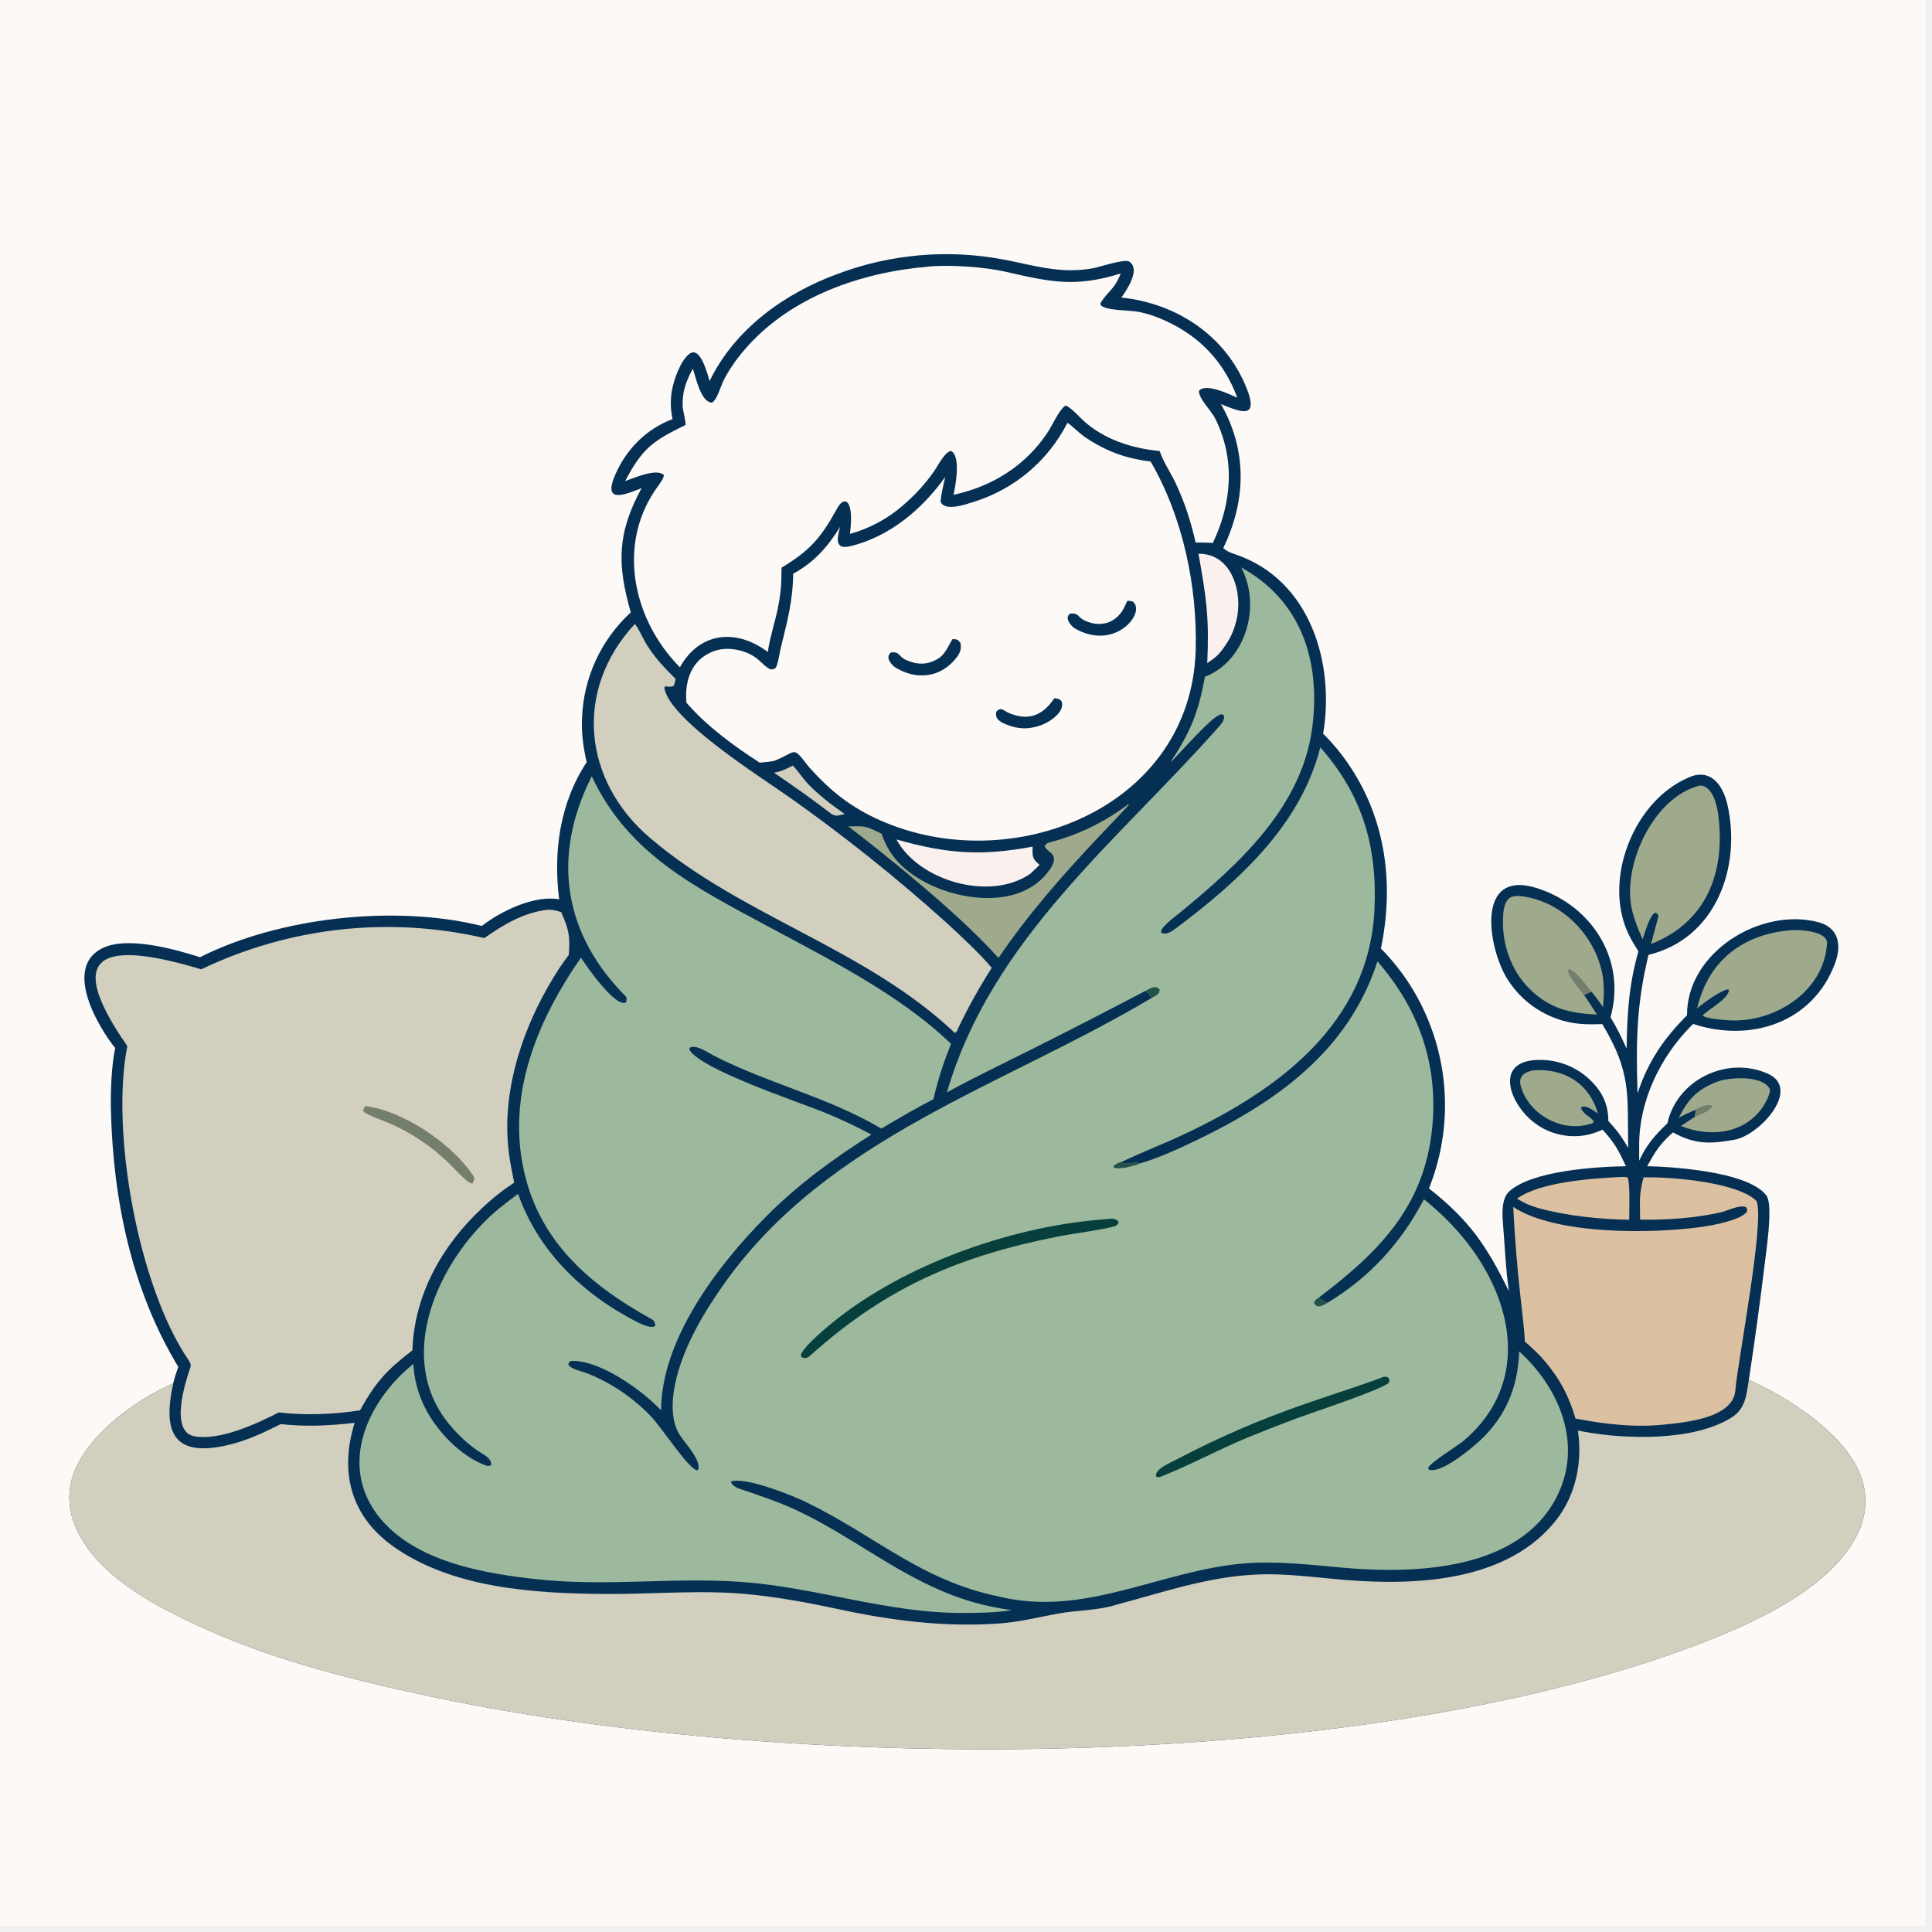
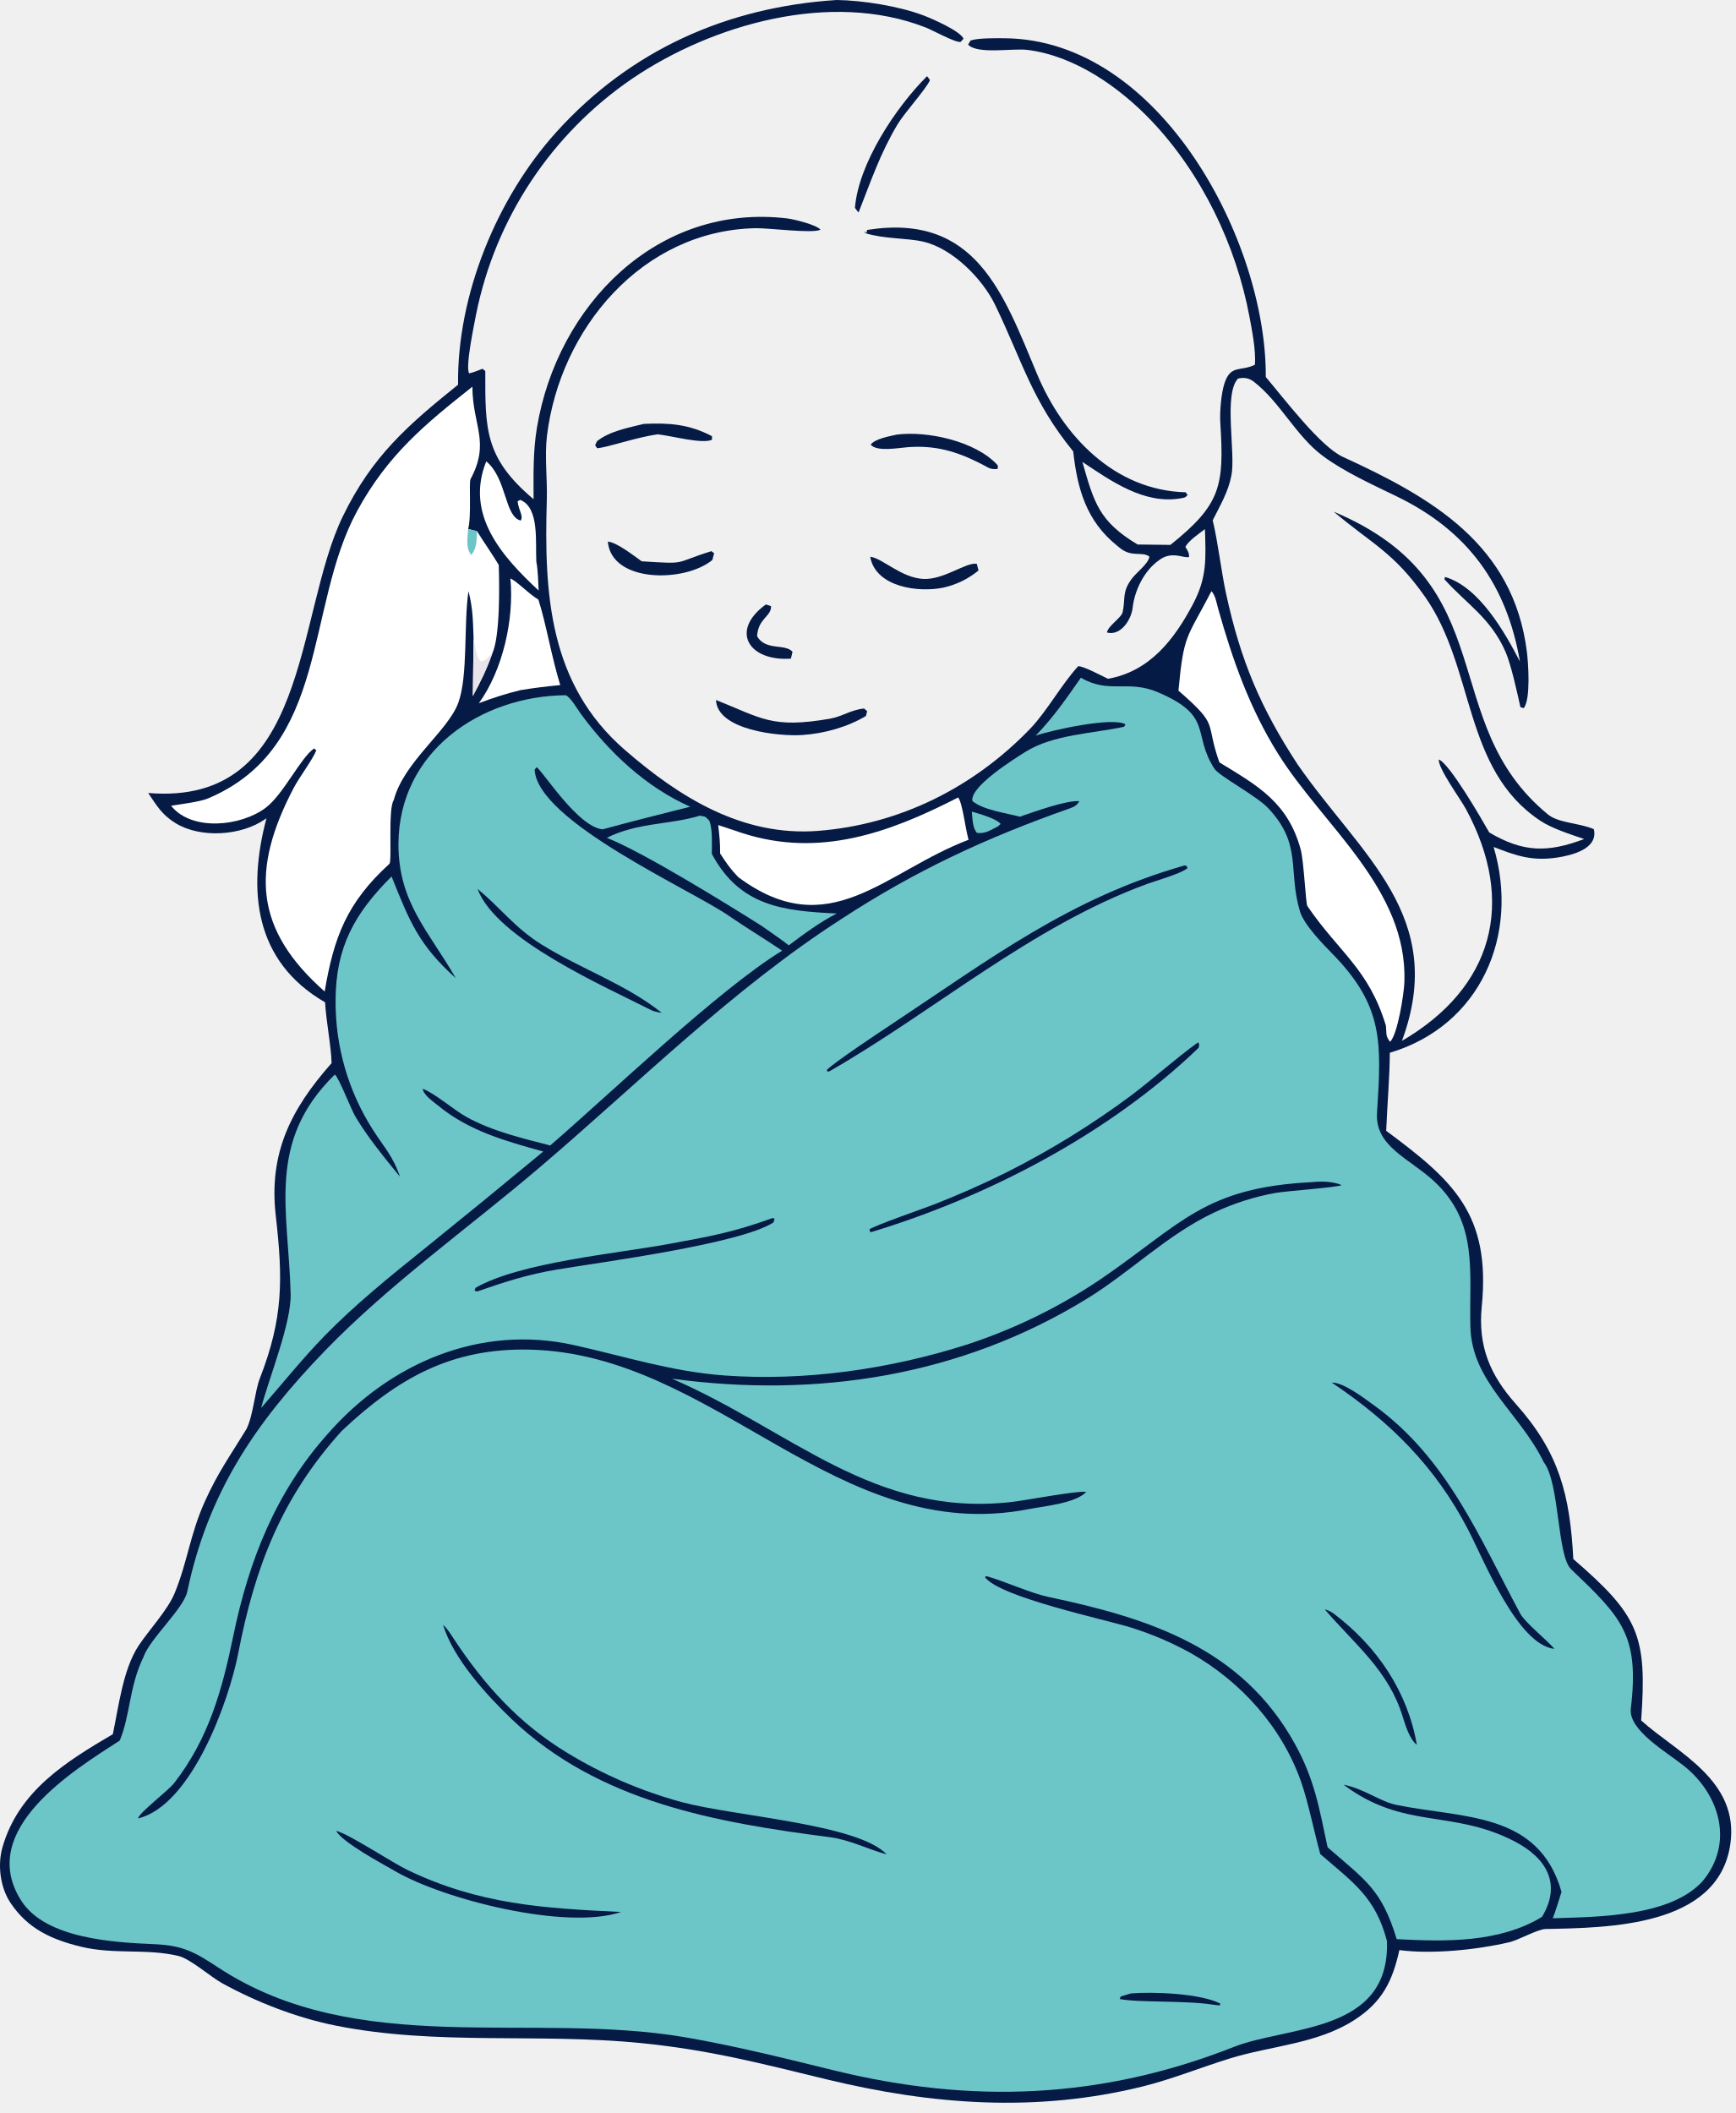
- <svg xmlns="http://www.w3.org/2000/svg" width="195" height="195" viewBox="0 0 195 195" fill="none">
-   <g clip-path="url(#clip0_7822_117594)">
-     <path d="M0 0H194.4V194.4H0V0Z" fill="#FDF9F6" />
-     <path d="M71.622 38.461C74.152 33.211 79.217 29.581 84.591 27.627C89.897 25.641 95.644 25.141 101.213 26.182C103.512 26.604 105.734 27.28 108.082 27.274C108.825 27.276 109.566 27.211 110.298 27.08C110.995 26.952 113.518 26.082 113.997 26.415C115.133 27.204 113.747 29.23 113.187 30.033C118.75 30.616 123.722 33.872 125.834 39.206C127.105 42.416 125.146 41.557 123.23 40.785C125.897 45.462 125.793 50.503 123.464 55.322C123.957 55.713 124.084 55.748 124.696 55.955C132.27 58.526 134.741 66.976 133.546 74.053C134.601 75.099 135.541 76.253 136.35 77.497C139.946 82.998 140.682 89.403 139.379 95.738C141.346 97.725 142.92 100.067 144.017 102.64C146.382 108.154 146.457 114.382 144.225 119.951C148.359 123.207 150.048 125.753 152.299 130.324C151.967 128.121 151.878 125.612 151.689 123.376C151.607 122.406 151.574 120.947 152.312 120.267C154.612 118.149 161.119 117.757 164.11 117.708C163.334 116.059 162.969 115.347 161.749 114.022C160.994 114.348 160.485 114.532 159.658 114.631C157.881 114.844 156.094 114.324 154.706 113.194C152.298 111.247 150.773 106.975 155.415 106.977C157.373 106.966 159.252 107.745 160.627 109.139C161.773 110.288 162.327 111.524 162.333 113.142C163.262 114.151 163.627 114.669 164.336 115.851C164.239 110.43 164.687 108.292 161.721 103.366C160.49 103.402 159.389 103.413 158.185 103.134C155.646 102.541 153.449 100.957 152.086 98.734C150.188 95.602 148.868 87.628 155.174 89.656C160.7 91.433 164.181 96.922 162.55 102.673C163.207 103.746 163.662 104.706 164.176 105.839C164.237 102.3 164.389 99.462 165.369 96.014C164.745 95.048 164.206 94.116 163.86 92.955C162.223 87.506 165.429 80.312 170.841 78.313C172.908 77.696 173.967 79.51 174.357 81.238C175.782 87.554 173.151 94.755 166.389 96.374C165.163 101.409 165.119 105.174 165.281 110.354C166.355 107.108 167.901 104.861 170.274 102.472C170.235 96.125 177.701 91.538 183.536 93.079C185.633 93.649 185.88 95.431 185.213 97.226C182.974 103.264 176.633 105.257 170.891 103.345C170.819 103.415 170.749 103.485 170.678 103.556C167.586 106.673 165.444 111.104 165.444 115.54C165.444 116.076 165.443 116.611 165.446 117.146C166.193 115.536 167.028 114.582 168.296 113.377C169.229 109.045 174.241 106.522 178.409 108.36C181.869 109.885 177.6 114.593 175.053 115.037C172.68 115.452 171.148 115.556 168.85 114.294C167.519 115.5 167.139 116.117 166.25 117.707C167.961 117.743 169.669 117.879 171.364 118.113C173.312 118.388 177.102 119.042 178.298 120.687C178.976 121.62 178.284 126.147 178.13 127.454C177.651 131.406 177.112 135.349 176.514 139.283C180.506 141.041 186.111 144.664 187.749 148.796C188.489 150.65 188.441 152.726 187.614 154.543C185.074 160.278 176.751 163.95 171.157 166.062C136.663 179.086 80.467 178.901 44.455 171.436C36.412 169.768 28.057 167.737 20.558 164.34C15.759 162.166 9.469 158.972 7.491 153.774C6.778 151.948 6.844 149.909 7.672 148.131C9.358 144.475 13.631 141.383 17.28 139.709C17.336 139.684 17.414 139.67 17.476 139.658C17.635 138.999 17.765 138.6 17.994 137.96C13.279 130.184 11.404 121.056 11.194 112.006C11.151 110.138 11.247 107.594 11.626 105.783C9.806 103.504 6.491 97.775 10.205 95.767C12.733 94.401 17.64 95.809 20.193 96.611C28.222 92.562 39.918 91.292 48.628 93.457C50.569 91.951 53.916 90.327 56.432 90.769C55.841 85.935 56.493 81.076 59.213 76.928C58.869 75.386 58.686 74.13 58.743 72.534C58.875 68.442 60.65 64.575 63.667 61.807C62.263 56.937 62.296 53.77 64.76 49.267C63.169 49.88 60.743 50.979 62.12 47.858C63.248 45.303 65.25 43.288 67.882 42.3C67.673 41.354 67.651 40.376 67.819 39.422C68.003 38.331 68.713 36.309 69.623 35.685C70.731 34.926 71.43 37.874 71.622 38.461Z" fill="#053054" />
-     <path d="M176.514 139.283C180.506 141.041 186.111 144.664 187.749 148.796C188.489 150.65 188.441 152.726 187.614 154.543C185.074 160.278 176.751 163.95 171.157 166.062C136.663 179.086 80.467 178.901 44.455 171.436C36.412 169.768 28.057 167.737 20.558 164.34C15.759 162.166 9.469 158.972 7.491 153.774C6.778 151.948 6.844 149.909 7.672 148.131C9.358 144.475 13.631 141.383 17.28 139.709C17.336 139.684 17.414 139.67 17.476 139.658C16.529 144.054 17.148 147.029 22.5 145.964C24.658 145.534 26.387 144.71 28.329 143.737C30.838 144.02 33.299 143.9 35.797 143.608C34.26 148.496 35.358 152.971 39.635 156.04C45.608 160.326 53.95 160.831 61.06 160.883C66.123 160.92 71.111 160.398 76.166 160.977C79.078 161.29 81.992 161.853 84.854 162.464C90.126 163.591 95.371 164.238 100.766 163.867C102.915 163.719 104.718 163.244 106.804 162.859C108.687 162.511 110.787 162.569 112.678 161.967C117.263 160.75 121.706 159.209 126.474 158.94C129.639 158.749 132.668 159.218 135.827 159.47C143.091 160.052 152.229 159.612 157.095 153.386C159.066 150.866 159.733 147.519 159.262 144.39C159.463 144.43 159.663 144.469 159.863 144.506C164.059 145.278 170.945 145.487 174.773 143.068C176.189 142.172 176.265 140.797 176.514 139.283Z" fill="#D2CFBE" />
-     <path d="M125.269 57.272C131.362 60.621 133.301 66.732 132.454 73.383C131.421 81.497 125.007 87.248 119.052 92.153C118.62 92.508 117.085 93.603 117.19 94.12C117.696 94.437 118.314 93.976 118.74 93.656C125.021 88.95 131.291 83.269 133.259 75.428C137.51 80.253 139.013 85.409 138.729 91.755C138.212 103.297 128.988 110.051 119.443 114.515C117.432 115.456 115.294 116.286 113.264 117.243L113.351 117.43C113.981 117.528 114.684 117.202 115.066 117.422C116.834 116.926 118.864 115.991 120.527 115.199C128.789 111.261 136.089 106.121 139.027 97.035C142.972 101.556 144.977 106.827 144.63 112.852C144.139 121.369 139.472 126.143 133.139 130.943C133.351 131.289 133.534 131.192 133.969 131.503C138.239 128.927 141.422 125.451 143.715 121.047C146.186 123.015 148.349 125.398 149.911 128.156C153.301 134.138 153.205 140.796 147.715 145.43C147.1 145.949 144.288 147.649 144.141 148.181L144.242 148.342C145.471 148.732 148.421 146.277 149.318 145.452C151.978 143.002 153.222 139.989 153.332 136.397C157.493 140.179 159.796 145.901 157.093 151.138C153.297 158.49 142.895 158.873 135.679 158.241C132.237 157.939 128.817 157.517 125.444 157.812C117.058 158.546 109.5 163.243 100.859 161.15C92.92 159.517 88.411 155.036 81.344 151.604C79.92 150.913 75.209 149.026 73.78 149.536C73.776 149.863 74.37 150.173 74.642 150.264C76.729 150.968 78.765 151.644 80.758 152.602C85.653 154.955 89.919 158.366 94.925 160.518C97.214 161.523 99.637 162.193 102.117 162.509C100.522 162.777 98.941 162.788 97.331 162.798C89.548 162.85 82.411 160.19 74.707 159.657C67.866 159.184 61.297 160.142 54.408 159.417C48.965 158.85 41.924 157.664 38.291 153.144C34.065 147.884 37.129 141.364 41.716 137.665C41.8 139.209 42.205 140.719 42.903 142.098C44.076 144.416 46.449 146.949 48.993 147.897C49.245 147.991 49.395 147.978 49.592 147.859C49.59 147.067 48.607 146.723 48.031 146.301C46.863 145.446 45.828 144.422 44.958 143.265C39.836 136.311 44.636 126.652 50.481 121.887C51.07 121.407 51.675 120.954 52.287 120.503C53.127 122.86 54.382 125.048 55.995 126.962C58.107 129.475 60.744 131.523 63.632 133.072C64.182 133.367 65.64 134.242 66.152 133.804C66.138 133.59 66.031 133.293 65.846 133.19C59.419 129.64 54.132 125.134 52.722 117.391C51.374 109.988 54.334 102.843 58.636 96.656C59.145 97.456 62.192 101.846 63.204 101.153C63.238 100.923 63.309 100.719 63.13 100.539C57.026 94.389 55.538 86.655 59.727 78.346C63.4 86.219 70.185 89.548 77.468 93.476C83.727 96.851 90.826 100.381 95.986 105.351C95.17 107.425 94.731 108.812 94.196 110.96C92.64 111.742 90.446 113.013 88.965 113.913C83.51 110.7 77.671 109.412 72.085 106.568C71.497 106.269 70.199 105.35 69.606 105.759L69.598 105.989C70.871 107.991 80.527 111.195 83.124 112.249C84.773 112.915 86.385 113.671 87.952 114.514C84.091 116.958 80.467 119.608 77.242 122.868C72.407 127.754 66.73 135.231 66.726 142.354C64.84 140.325 60.547 137.256 57.672 137.359C57.362 137.53 57.457 137.407 57.361 137.732C57.631 138.194 58.645 138.377 59.168 138.576C60.133 138.948 61.064 139.405 61.948 139.942C63.316 140.775 64.571 141.781 65.683 142.933C66.808 144.115 69.386 148.116 70.326 148.401L70.487 148.312C70.747 147.304 69.085 145.608 68.561 144.757C67.591 143.178 67.843 140.776 68.283 139.057C69.158 135.64 71.068 132.427 73.094 129.567C83.609 114.737 101.305 109.636 116.276 100.701C116.108 100.496 115.817 100.205 115.628 100.002C111.828 101.998 108.009 103.96 104.172 105.886C101.41 107.275 98.258 108.774 95.576 110.254C100.096 94.723 112.865 84.86 123.123 73.235C123.378 72.946 123.582 72.632 123.545 72.247C123.438 72.155 123.413 72.084 123.261 72.099C122.387 72.187 119.037 76.095 118.11 76.985C120.152 73.868 120.921 72.046 121.621 68.307C125.775 66.696 127.332 61.099 125.269 57.272Z" fill="#9CB99D" />
-     <path d="M115.067 117.423C114.547 117.666 112.859 118.117 112.379 117.825L112.448 117.628C112.81 117.378 112.838 117.372 113.265 117.244L113.352 117.431C113.982 117.529 114.685 117.202 115.067 117.423Z" fill="#22514A" />
-     <path d="M115.629 100.003C116.098 99.761 116.646 99.366 117.059 99.889C116.976 100.397 116.713 100.455 116.276 100.702C116.108 100.497 115.818 100.206 115.629 100.003Z" fill="#22514A" />
-     <path d="M133.967 131.503C133.556 131.755 132.858 132.148 132.629 131.474C132.738 131.18 132.878 131.125 133.137 130.943C133.349 131.29 133.533 131.193 133.967 131.503Z" fill="#22514A" />
-     <path d="M111.512 123.06C112.021 123.023 112.654 122.865 112.921 123.375C112.822 123.58 112.686 123.731 112.456 123.789C110.677 124.233 108.55 124.458 106.761 124.811C96.793 126.777 89.473 129.947 81.943 136.674C81.553 137.014 81.348 137.227 80.87 136.951L80.832 136.734C81.176 135.767 84.035 133.449 85.041 132.694C92.268 127.257 102.528 123.727 111.512 123.06Z" fill="#063F3C" />
-     <path d="M139.65 138.965C139.929 138.94 139.91 138.934 140.15 139.077C140.293 139.378 140.279 139.223 140.17 139.561C139.509 140.242 132.321 142.624 131.063 143.084C129.37 143.713 127.687 144.369 126.014 145.053C123.022 146.283 120.059 147.905 117.153 149.044C116.827 149.124 116.977 149.141 116.689 149.021C116.487 148.303 118.139 147.637 118.738 147.314C122.938 145.101 127.301 143.216 131.792 141.677C134.362 140.77 137.123 139.929 139.65 138.965Z" fill="#063F3C" />
-     <path d="M55.255 91.821C55.882 91.814 56.054 91.88 56.647 92.066C57.425 93.854 57.551 94.471 57.408 96.387C57.06 96.841 56.727 97.308 56.412 97.785C53.25 102.652 50.992 108.688 51.213 114.537C51.279 116.272 51.549 117.69 51.897 119.363C50.738 120.125 49.649 120.99 48.645 121.947C44.597 125.733 41.819 130.673 41.623 136.289C38.965 138.352 37.978 139.427 36.335 142.347C33.74 142.762 30.729 142.872 28.139 142.559C25.842 143.73 22.211 145.411 19.653 144.974C17.106 144.537 18.679 139.593 19.187 138.099C19.312 137.732 19.227 137.626 19.052 137.308C19.013 137.252 18.975 137.196 18.937 137.139C13.953 129.715 11.15 114.263 12.849 105.577C5.815 95.49 11.325 95.139 20.314 97.836C29.204 93.57 39.282 92.457 48.889 94.682C50.825 93.314 52.859 92.108 55.255 91.821Z" fill="#D2CFBE" />
-     <path d="M36.87 111.635C40.756 112.128 45.716 115.49 47.821 118.762C47.968 118.989 47.775 119.27 47.675 119.466C47.126 119.413 45.703 117.768 45.159 117.259C43.515 115.691 41.617 114.413 39.547 113.478C38.902 113.188 37.123 112.566 36.71 112.223C36.641 111.909 36.667 112.004 36.87 111.635Z" fill="#747E6D" />
-     <path d="M107.736 42.676C108.022 42.832 109.041 43.795 109.421 44.056C111.56 45.531 113.592 46.268 116.133 46.581C119.382 52.154 120.869 59.213 120.681 65.642C120.216 81.57 102.079 88.682 88.831 82.796C85.849 81.471 83.749 79.789 81.599 77.359C79.95 75.215 80.462 75.862 78.258 76.747C77.909 76.888 77.084 76.941 76.681 76.975C74.031 75.273 71.354 73.308 69.281 70.927C69.087 68.684 69.793 66.52 72.103 65.704C73.414 65.241 75.166 65.569 76.289 66.386C76.776 66.741 77.219 67.305 77.758 67.562C78.066 67.564 78.044 67.559 78.309 67.394C78.578 66.799 78.658 66.001 78.82 65.337C79.453 62.735 80.031 60.64 80.055 57.912C82.154 56.765 83.549 55.192 84.794 53.18C84.558 54.127 84.113 55.546 85.82 55.132C89.794 54.168 93.066 51.417 95.402 48.137C95.254 48.828 94.946 50.001 94.943 50.658C95.386 51.666 97.529 50.889 98.315 50.642C102.403 49.367 105.8 46.494 107.736 42.676Z" fill="#FDF9F6" />
-     <path d="M96.137 64.508C96.607 64.522 96.661 64.532 96.933 64.879C97.05 65.378 96.941 65.828 96.64 66.243C95.043 68.443 92.457 68.707 90.293 67.319C89.865 66.97 89.364 66.334 89.913 65.861C90.853 65.727 90.639 66.274 91.514 66.641C92.378 67.005 93.202 67.122 94.091 66.774C95.346 66.282 95.499 65.56 96.092 64.582L96.137 64.508Z" fill="#053054" />
-     <path d="M113.79 60.631C114.026 60.638 114.095 60.659 114.328 60.71C115.747 61.808 112.504 65.841 108.397 63.372C107.997 63.032 107.419 62.346 108.024 61.923C108.868 61.859 108.78 62.263 109.38 62.576C110.617 63.219 112.04 63.116 112.989 62.035C113.42 61.544 113.503 61.186 113.79 60.631Z" fill="#053054" />
-     <path d="M106.411 70.478C106.865 70.525 106.862 70.517 107.137 70.766C107.571 71.855 105.881 72.917 105.035 73.211C103.585 73.714 102.43 73.556 101.082 72.908C100.644 72.585 100.492 72.451 100.54 71.863C101.007 71.278 101.326 71.74 101.755 71.931C103.798 72.839 105.274 72.19 106.411 70.478Z" fill="#053054" />
-     <path d="M93.791 26.902C95.898 26.702 99.385 26.949 101.432 27.415C106.095 28.476 108.478 29.028 113.117 27.609C112.45 29.281 111.873 29.305 111.063 30.605L111.12 30.826C111.73 31.383 114.043 31.285 115.009 31.492C115.904 31.684 116.774 31.976 117.604 32.363C121.124 33.966 123.542 36.53 124.884 40.142C124.065 39.774 121.7 38.638 121.02 39.44C120.933 40.165 122.262 41.459 122.652 42.241C124.673 46.298 124.359 50.733 122.409 54.81C121.801 54.748 121.286 54.757 120.677 54.76C120.202 52.666 119.574 50.685 118.648 48.742C118.124 47.643 117.44 46.669 117.046 45.522C114.289 45.267 111.425 44.358 109.347 42.451C108.965 42.1 107.955 40.998 107.55 40.936C106.9 41.334 106.261 42.84 105.764 43.602C103.568 46.966 100.139 49.119 96.239 49.937C96.456 49.055 97.007 45.9 95.954 45.515C95.319 45.667 94.671 47.004 94.265 47.582C93.305 48.948 92.34 49.967 91.087 51.056C89.551 52.38 87.74 53.347 85.786 53.888C85.881 53.073 86.096 51.236 85.464 50.648L85.346 50.626C84.895 50.539 84.589 51.141 84.401 51.482C82.809 54.363 81.675 55.607 78.885 57.294C78.876 58.928 78.817 59.954 78.463 61.6C78.173 62.955 77.678 64.464 77.497 65.81C74.409 63.463 70.644 63.709 68.622 67.351C63.739 62.403 62.234 54.686 66.455 49.007C66.619 48.786 67.044 48.189 66.999 47.938C66.253 47.231 63.992 48.247 63.098 48.558C64.863 45.191 65.92 44.499 69.177 42.9C69.292 42.844 68.924 41.394 68.906 41.083C68.825 39.626 69.236 38.478 69.929 37.213C70.252 38.142 70.728 40.58 71.849 40.641C72.375 40.411 72.713 38.99 73.118 38.225C73.673 37.2 74.337 36.237 75.099 35.355C79.691 29.959 86.901 27.47 93.791 26.902Z" fill="#FDF9F6" />
-     <path d="M64.067 62.99C64.294 63.12 64.97 64.559 65.177 64.906C66.028 66.329 67.032 67.372 68.186 68.517C68.136 68.794 68.122 68.951 68.004 69.211C67.683 69.379 67.47 69.294 67.114 69.273L67.051 69.438C67.594 72.667 76.771 78.416 79.59 80.408C85.131 84.319 90.436 88.553 95.479 93.088C96.823 94.322 98.946 96.297 100.101 97.686C98.869 99.608 97.755 101.604 96.766 103.662C96.612 103.987 96.625 104.12 96.373 104.255C87.3 95.677 74.961 92.553 65.605 84.571C58.846 78.804 57.874 69.674 64.067 62.99Z" fill="#D2CFBE" />
-     <path d="M165.884 118.835C166.033 118.831 166.181 118.829 166.33 118.828C169.023 118.817 175.417 119.359 177.295 121.224C178.136 123.288 175.396 137.361 175.15 140.339C174.919 143.132 170.13 143.563 167.922 143.79C165.006 144.088 161.948 143.754 159.014 143.172C158.361 140.937 157.52 139.332 156.035 137.513C155.321 136.657 154.725 136.127 153.901 135.398C153.862 134.115 153.591 132.176 153.458 130.851C153.125 127.848 152.883 124.836 152.73 121.819C157.033 124.653 166.734 124.548 171.838 123.822C172.829 123.682 175.698 123.157 176.312 122.308C176.348 121.95 176.394 122.101 176.213 121.832C175.553 121.574 174.366 122.208 173.663 122.366C170.979 122.971 168.284 123.127 165.539 123.106C165.533 121.216 165.403 120.65 165.884 118.835Z" fill="#DBC0A1" />
-     <path d="M171.624 79.275C172.865 79.381 173.295 81.214 173.428 82.25C174.17 88.054 172.234 93.088 166.642 95.279L167.392 92.478C167.31 92.21 167.266 92.183 167.036 92.122C166.507 92.41 165.992 94.208 165.797 94.802C165.374 93.866 165.023 93.008 164.764 92.013C163.582 87.477 166.895 80.368 171.624 79.275Z" fill="#9FAA8D" />
-     <path d="M161.185 102.396C158.418 102.288 156.341 101.78 154.31 99.737C152.533 97.947 151.629 95.345 151.699 92.851C151.718 92.191 151.746 91.189 152.292 90.69C152.57 90.442 153.063 90.403 153.412 90.439C157.438 90.852 160.813 94.169 161.677 98.062C161.957 99.325 161.886 100.401 161.8 101.665C161.458 101.124 161.025 100.59 160.63 100.079L159.879 100.437C160.303 101.016 160.781 101.786 161.185 102.396Z" fill="#9FAA8D" />
-     <path d="M159.877 100.437C159.445 99.831 158.194 98.521 158.26 97.876L158.41 97.814C159.149 98.104 160.081 99.421 160.629 100.079L159.877 100.437Z" fill="#747E6D" />
-     <path d="M180.48 93.916C181.351 93.783 184.477 93.917 184.402 95.217C184.119 100.107 179.057 103.283 174.445 102.979C173.874 102.941 172.264 102.819 171.85 102.516L171.963 102.371C172.8 101.656 174.362 100.845 174.519 99.936L174.391 99.858C173.51 100.035 171.999 101.207 171.297 101.77C172.382 97.091 175.734 94.391 180.48 93.916Z" fill="#9FAA8D" />
-     <path d="M113.887 81.164L113.944 81.214C113.892 81.332 111.047 84.298 110.651 84.721C107.055 88.552 103.735 92.329 100.779 96.689C97.39 92.932 92.636 88.992 88.692 85.808C87.679 85.001 86.658 84.204 85.629 83.418C87.38 83.366 87.349 83.355 88.972 84.145C89.636 86.047 90.678 87.353 92.507 88.537C96.234 90.951 103.046 91.991 105.964 87.755C107.091 86.12 105.627 86.089 105.441 85.386C105.533 85.225 105.692 85.088 105.875 85.041C108.85 84.272 111.429 83.013 113.887 81.164Z" fill="#9FAA8D" />
-     <path d="M90.481 84.728C95.547 86.163 98.993 86.433 104.219 85.452C104.206 86.454 104.154 86.626 104.921 87.288C104.622 87.613 104.298 87.9 103.974 88.199C99.952 90.991 92.759 88.943 90.481 84.728Z" fill="#FAF0ED" />
-     <path d="M163.642 118.792C163.928 118.78 163.978 118.789 164.264 118.831C164.554 119.214 164.439 122.394 164.439 123.116C161.431 123.061 158.178 122.729 155.277 121.939C154.397 121.684 153.892 121.453 153.117 120.981C155.462 119.277 160.722 118.937 163.642 118.792Z" fill="#DBC0A1" />
-     <path d="M169.445 112.817C170.361 110.979 171.28 109.945 173.391 109.153C174.448 108.756 177.853 108.476 178.609 109.881C178.814 110.261 178.042 111.617 177.765 111.952C175.83 114.511 172.458 114.78 169.664 113.646C170.125 113.34 170.603 113.014 171.068 112.721C171.049 112.356 171.197 112.381 171.108 112.02C170.478 112.291 170.047 112.491 169.445 112.817Z" fill="#9FAA8D" />
-     <path d="M171.112 112.02C171.523 111.751 172.362 111.362 172.834 111.611C172.739 112.098 171.551 112.502 171.072 112.721C171.053 112.357 171.2 112.381 171.112 112.02Z" fill="#747E6D" />
-     <path d="M154.706 108.038C157.816 107.768 160.406 109.336 161.283 112.387C160.841 112.093 160.139 111.523 159.596 111.74L159.607 111.924C159.839 112.358 160.143 112.535 160.536 112.84C160.697 112.981 160.735 113.035 160.87 113.205C160.713 113.433 160.677 113.388 160.394 113.469C157.603 114.289 154.363 112.488 153.522 109.722C153.2 108.663 153.793 108.254 154.706 108.038Z" fill="#9FAA8D" />
-     <path d="M120.965 55.895C124.415 55.847 125.489 59.97 124.775 62.69C124.459 63.892 124.171 64.434 123.466 65.445C122.925 66.185 122.582 66.436 121.851 66.929C122.055 62.345 121.769 60.363 120.965 55.895Z" fill="#FAF0ED" />
-     <path d="M80.015 77.268C80.53 77.777 81.053 78.599 81.567 79.135C82.668 80.282 83.959 81.248 85.252 82.158C84.572 82.314 84.41 82.447 83.883 82.128C81.916 80.608 80.181 79.404 78.129 77.994C78.915 77.839 79.328 77.635 80.015 77.268Z" fill="#D2CFBE" />
-   </g>
-   <defs>
-     <clipPath id="clip0_7822_117594">
-       <rect width="194.4" height="194.4" fill="white" />
-     </clipPath>
-   </defs>
+ <svg xmlns="http://www.w3.org/2000/svg" width="138" height="168" viewBox="0 0 138 168" fill="none">
+   <path d="M66.527 0C68.574 0.027 71.492 0.49 73.42 1.224C74.119 1.49 76.335 2.453 76.613 3.078L76.372 3.336C75.91 3.383 74.193 2.414 73.576 2.175C66.053 -0.751 56.67 1.924 50.301 6.23C43.847 10.624 39.375 17.374 37.847 25.03C37.695 25.823 36.98 29.206 37.305 29.686C37.698 29.592 37.988 29.468 38.361 29.321L38.585 29.497C38.579 34.15 38.528 36.4 42.424 39.693C42.423 37.793 42.368 35.943 42.693 33.995C44.315 24.266 52.274 16.125 62.6 17.368C63.129 17.431 64.964 17.883 65.236 18.267C64.553 18.583 61.152 18.12 60.054 18.144C51.055 18.334 44.523 26.135 43.488 34.657C43.295 36.242 43.524 38.106 43.477 39.723C43.256 47.206 43.638 54.383 49.68 59.623C54.017 63.391 59.034 66.526 65.041 66.061C71.515 65.56 77.386 62.622 81.89 57.96C83.265 56.525 84.373 54.445 85.73 52.967C86.18 52.969 87.593 53.734 88.095 53.969C91.409 53.386 93.368 50.848 94.865 48.007C95.991 45.87 95.871 44.367 95.805 42.069C95.333 42.431 94.5 42.989 94.248 43.483C94.452 43.824 94.536 43.9 94.547 44.281C94.143 44.431 93.167 43.745 92.132 44.557C90.982 45.372 90.215 46.916 90.057 48.317C89.951 49.263 89.121 50.58 88.012 50.29C88.119 49.726 89.165 49.133 89.265 48.658C89.495 47.554 89.207 47.109 89.945 46.071C90.347 45.505 91.326 44.82 91.388 44.252C90.784 43.81 89.998 44.349 89.043 43.566L88.841 43.403C86.363 41.427 85.66 38.85 85.331 35.89C82.053 31.87 81.304 28.77 79.134 24.264C78.118 22.154 75.74 19.761 73.435 19.22C72.107 18.908 70.386 19.019 68.798 18.54L68.706 18.367L68.88 18.543L68.947 18.281C77.594 16.91 79.77 23.323 82.465 29.762C84.517 34.664 88.617 38.996 94.275 39.14L94.425 39.365C94.225 39.562 94.239 39.556 93.899 39.617C90.98 40.138 88.324 38.229 86.061 36.726C86.996 40.013 87.403 41.462 90.451 43.293L93.06 43.323C97.083 40.101 97.344 38.631 97.025 33.596C96.972 32.764 97.097 31.262 97.361 30.465C97.856 28.964 98.647 29.564 99.78 28.998C99.858 27.828 99.559 26.33 99.345 25.185C98.281 19.496 95.55 13.811 91.553 9.606C89.006 6.928 85.458 4.443 81.713 3.97C80.523 3.815 77.724 4.347 76.975 3.549L77.167 3.221C77.775 3.014 79.186 3.036 79.865 3.041C92.315 3.136 100.722 19.3 100.641 29.973C102.068 31.653 104.975 35.5 106.759 36.319C113.86 39.575 120.334 43.286 121.403 51.83C121.512 52.706 121.721 55.583 121.152 56.301C121.064 56.276 120.977 56.251 120.89 56.225C120.634 55.081 120.154 52.886 119.727 51.882C118.569 49.158 116.556 47.98 114.846 46.054L114.892 45.872C117.604 46.66 119.64 50.258 120.851 52.598C119.79 46.457 116.697 42.213 111.077 39.479C109.139 38.537 106.873 37.514 105.162 36.239C103.045 34.663 101.774 31.959 99.689 30.347C99.307 30.051 98.891 29.99 98.436 30.1C97.264 31.321 98.263 36.011 97.909 37.806C97.647 39.138 97.027 40.157 96.422 41.367C96.843 43.108 97.093 45.394 97.484 47.198C98.642 52.534 100.231 56.279 103.172 60.776C108.189 68.017 115.132 72.85 111.468 82.758C118.714 78.528 120.573 71.758 116.561 64.336C116.118 63.517 114.33 61.085 114.399 60.383C115.276 60.735 117.793 65.102 118.41 66.186C121.135 67.795 123.072 67.794 125.955 66.711C124.885 66.342 123.4 65.875 122.464 65.252C116.285 61.138 117.317 53.162 113.301 47.445C110.804 43.892 109.101 43.268 106.045 40.684C119.748 46.44 114.094 57.372 123.068 64.748C123.925 65.453 125.53 65.413 126.725 65.925C127.098 67.511 124.92 68.012 123.818 68.181C121.818 68.487 120.551 68.038 118.757 67.34C120.838 74.349 117.714 81.552 110.503 83.703C110.503 85.467 110.288 88.043 110.216 89.909C115.575 93.878 118.538 96.558 117.813 103.889C117.504 107.013 118.467 109.322 120.518 111.619C123.983 115.5 124.826 118.868 125.094 123.958C130.314 128.463 130.967 130.037 130.488 136.789C133.307 139.339 138.336 141.532 137.573 146.661C136.599 153.207 127.881 153.268 122.893 153.371C122.23 153.384 120.663 154.302 119.925 154.44C117.392 155.028 113.828 155.391 111.264 155.047C110.714 157.516 109.907 159.173 107.69 160.604C104.732 162.512 101.089 162.643 97.782 163.664C95.484 164.374 93.131 165.33 90.814 165.9C82.394 167.974 74.109 167.355 65.748 165.331C60.458 164.049 56.441 162.99 50.979 162.443C42.811 161.625 34.757 162.66 26.698 161.053C23.617 160.438 20.399 159.19 17.642 157.67C16.794 157.202 15.119 155.745 14.223 155.524C11.681 154.897 9.11 155.423 6.455 154.782C4.132 154.221 2.206 153.363 0.826 151.278C0.01 150.044 -0.203 148.277 0.194 146.883C1.477 142.377 5.274 140.06 8.972 137.88C9.434 135.682 9.783 132.716 11.018 130.847C11.807 129.652 13.331 128.008 13.875 126.695C14.905 124.207 15.107 121.999 16.286 119.383C17.338 117.048 18.293 115.757 19.596 113.62C20.133 112.554 20.258 110.625 20.657 109.601C22.522 104.815 22.504 101.729 21.925 96.644C21.366 91.733 23.084 88.231 26.365 84.527C26.328 83.12 25.941 81.311 25.847 79.692C20.208 76.432 19.665 70.797 21.187 65.057L21.065 65.142C19.168 66.457 15.954 66.661 13.979 65.459C12.883 64.791 12.478 64.08 11.782 63.049C24.644 64.123 23.436 48.94 27.254 41.062C29.57 36.285 32.417 33.805 36.422 30.587C36.327 23.471 39.511 15.725 44.242 10.492C50.154 3.954 57.831 0.556 66.527 0Z" fill="#051A45" />
+   <path d="M85.941 53.882C88.17 55.194 89.669 54.017 92.067 55.039C96.533 56.942 94.751 58.328 96.559 61.121C96.94 61.709 99.888 63.262 100.811 64.232C103.563 67.127 102.383 69.174 103.358 72.459C103.675 73.526 105.21 75.088 105.962 75.857C110.057 80.047 109.829 82.98 109.487 88.493C109.321 91.16 112.061 92.101 114.016 93.912C117.573 97.207 116.802 101.065 116.909 105.477C117.017 109.893 120.809 112.283 122.747 116.26C124.02 117.906 123.79 123.689 124.919 124.766C128.923 128.588 130.365 129.997 129.666 135.846C129.46 137.572 132.528 139.305 133.929 140.433C136.743 142.699 137.886 146.552 135.375 149.567C132.813 152.389 127.123 152.399 123.46 152.519C123.692 151.944 123.956 151.031 124.155 150.418C122.34 144.013 116.287 144.589 111.005 143.499C109.748 143.24 108.398 142.193 106.831 141.9C111.628 145.5 115.423 143.827 120.403 146.393C122.946 147.703 124.191 149.779 122.606 152.405C119.202 154.483 114.898 154.382 111.052 154.177C109.849 150.222 108.598 149.527 105.557 146.875C104.875 143.677 104.516 141.478 102.951 138.645C98.74 131.02 91.345 128.654 83.378 126.973C81.923 126.666 79.983 125.757 78.41 125.308L78.318 125.404C79.526 127.004 87.89 128.76 89.967 129.416C91.593 129.926 93.164 130.598 94.656 131.422C98.697 133.705 101.979 137.371 103.492 141.787C104.03 143.36 104.496 145.683 104.976 147.412C107.617 149.707 109.345 150.813 110.273 154.311C110.558 161.683 102.413 161.048 98.102 162.747C87.546 166.906 77.238 167.297 66.253 164.599C62.612 163.705 58.361 162.643 54.477 161.98C42.178 159.881 28.42 163.702 17.359 156.438C15.517 155.231 14.579 154.682 12.327 154.581C9.125 154.437 3.63 154.179 1.679 151.105C-1.904 145.458 5.933 140.713 9.52 138.388C10.364 136.369 10.268 134.094 11.4 131.763C11.879 130.33 14.606 127.888 14.887 126.554C16.537 118.701 20.265 113.155 25.855 107.377C30.988 102.073 37.231 97.651 42.902 92.823C50.735 86.153 58.191 78.672 66.898 73.068C72.805 69.211 78.405 66.615 85.035 64.281C85.397 64.154 85.654 64.023 85.816 63.697C84.729 63.627 82.225 64.548 81.088 64.936C79.98 64.637 78.142 64.397 77.315 63.686C77.096 62.551 80.598 60.366 81.519 59.785C83.722 58.395 86.878 58.324 89.378 57.783L89.485 57.591C88.487 56.978 83.564 58.062 82.342 58.492C83.721 57.081 84.819 55.493 85.941 53.882Z" fill="#6CC5C6" />
+   <path d="M104.358 93.987C105.021 93.905 106.058 93.938 106.67 94.227C106.347 94.401 102.244 94.701 101.423 94.845C99.736 95.149 98.095 95.672 96.543 96.401C92.82 98.151 89.894 101.125 86.417 103.26C76.371 109.428 64.954 111.173 53.432 109.617C62.928 113.73 69.467 120.68 80.466 119.416C81.581 119.288 85.716 118.494 86.366 118.62C85.509 119.529 83.004 119.751 81.817 119.983C66.521 122.981 56.914 107.663 42.148 107.306C35.877 107.154 31.614 109.589 27.172 113.769C22.39 119.065 20.273 124.559 18.941 131.446C18.207 135.248 15.223 143.564 10.971 144.581C11.091 144.089 13.347 142.412 13.859 141.753C16.594 138.229 17.663 134.367 18.551 130.057C19.79 124.052 21.942 118.607 26.072 113.989C30.985 108.382 38.157 105.292 45.604 106.939C49.614 107.826 53.426 109.06 57.606 109.362C64.061 109.827 70.773 108.857 76.928 106.889C80.638 105.67 84.164 103.95 87.408 101.777C93.976 97.311 95.67 94.418 104.358 93.987Z" fill="#051A45" />
+   <path d="M35.23 129.189C35.574 129.496 35.853 129.956 36.11 130.345C38.527 134.006 41.305 137.066 45.094 139.361C47.928 141.089 50.991 142.408 54.193 143.28C58.414 144.418 68.195 145.009 70.498 147.435C69.035 147.045 67.567 146.275 65.98 146.07C56.905 144.896 47.592 143.27 40.695 136.693C38.712 134.803 36.035 131.873 35.23 129.189Z" fill="#051A45" />
+   <path d="M94.171 68.814L94.328 68.833L94.421 69.019C93.985 69.435 91.879 70.033 91.205 70.28C81.988 73.656 74.319 80.382 65.939 85.181L65.825 85.21L65.733 85.081C66.253 84.51 70.066 81.98 70.912 81.419C78.752 76.225 85.046 71.413 94.171 68.814Z" fill="#051A45" />
+   <path d="M105.894 109.928C106.817 109.909 108.393 111.122 109.119 111.64C115.043 115.867 117.575 122.159 120.872 128.293C121.247 128.99 122.867 130.289 123.522 131.017L123.593 131.097C120.66 130.782 117.982 124.029 116.731 121.623C114.13 116.619 110.565 113.068 105.894 109.928Z" fill="#051A45" />
+   <path d="M95.261 82.873C95.395 83.113 95.35 82.98 95.303 83.308C88.223 90.116 78.55 95.162 69.209 97.979L69.128 97.742C69.605 97.411 73.33 96.125 74.253 95.768C76.214 95.001 78.14 94.149 80.026 93.213C83.519 91.454 86.853 89.396 89.99 87.06C91.776 85.703 93.448 84.177 95.261 82.873Z" fill="#051A45" />
+   <path d="M61.434 96.842L61.588 96.896L61.498 97.194C58.823 98.911 47.853 100.34 44.264 100.943C41.932 101.334 40.192 101.906 37.94 102.679L37.731 102.621L37.811 102.393C41.323 100.362 49.141 99.656 53.242 98.894C56.471 98.293 58.203 98.007 61.434 96.842Z" fill="#051A45" />
+   <path d="M26.727 145.571C27.641 145.756 31.202 148.1 32.357 148.657C38.115 151.434 43.215 151.721 49.377 152.017C45.041 153.498 35.315 151.039 31.428 148.778C30.409 148.185 27.254 146.512 26.727 145.571Z" fill="#051A45" />
+   <path d="M105.332 127.961C105.616 128.031 105.843 128.145 106.077 128.321C109.507 130.916 111.926 134.522 112.653 138.725C112.093 138.31 111.745 137.193 111.529 136.487C110.406 132.814 107.74 130.764 105.332 127.961Z" fill="#051A45" />
+   <path d="M89.909 158.495C91.712 158.345 95.467 158.494 97.025 159.303L96.988 159.449L96.459 159.388C94.233 159.039 90.481 159.235 89.034 158.937L89.108 158.737L89.909 158.495Z" fill="#051A45" />
+   <path d="M44.989 55.275C45.393 55.471 45.904 56.379 46.197 56.778C48.443 59.835 51.371 62.588 54.879 64.14C52.505 64.745 50.304 65.285 47.914 65.94C45.951 65.743 43.248 61.433 42.669 60.998L42.508 61.2C42.739 65.321 54.935 70.725 57.948 72.812C59.148 73.644 60.92 74.728 62.188 75.585C57.067 78.731 48.564 86.923 43.747 91.075C41.469 90.482 39.17 89.953 37.087 88.807C36.121 88.276 34.522 86.885 33.608 86.568C33.682 87.079 34.473 87.605 34.861 87.924C37.298 89.925 40.219 90.731 43.197 91.556C40.065 94.152 36.915 96.727 33.749 99.282C31.051 101.442 28.212 103.744 25.803 106.216C24.061 108.004 22.417 110.052 20.763 111.946C21.407 109.485 23.169 105.211 23.109 102.864C22.939 96.217 21.156 90.781 26.62 85.434C26.949 85.663 27.885 88.165 28.284 88.824C29.344 90.57 30.523 91.984 31.799 93.555C31.247 91.917 30.552 91.248 29.636 89.807C27.688 86.751 26.662 83.199 26.682 79.575C26.684 75.298 28.2 72.615 31.134 69.686C32.574 73.283 33.296 75.128 36.238 77.773C34.12 74.069 31.66 71.757 31.681 67.087C31.714 59.747 38.219 55.329 44.989 55.275Z" fill="#6CC5C6" />
+   <path d="M37.969 70.681C39.72 72.09 40.909 73.76 43.062 75.098C46.194 77.044 49.759 78.249 52.615 80.526C52.399 80.504 51.981 80.417 51.799 80.324C48.123 78.448 39.47 74.683 37.969 70.681Z" fill="#051A45" />
+   <path d="M37.559 30.746C37.572 33.859 38.998 35.134 37.412 38.095C37.268 38.363 37.499 41.063 37.223 42.055L37.932 42.24C38.485 43.128 39.13 44.047 39.654 44.911C39.709 46.483 39.772 50.554 39.148 51.94C38.675 53.263 38.258 54.112 37.595 55.338L37.655 50.769C37.601 49.325 37.604 48.393 37.249 46.999C36.856 49.641 37.226 53.702 36.443 55.866C35.625 58.13 32.109 60.564 31.308 63.612C30.832 64.305 31.187 68.476 30.961 68.681C27.566 71.775 26.544 74.522 25.814 78.834C20.232 73.907 19.945 69.17 23.337 62.675C23.807 61.774 24.815 60.471 25.151 59.656L24.975 59.509C23.935 60.189 22.552 63.132 21.146 64.208C19.2 65.699 15.252 66.134 13.604 64.064C14.365 63.937 15.893 63.757 16.557 63.475C26.233 59.366 24.212 48.341 28.395 40.63C30.825 36.153 33.838 33.692 37.559 30.746Z" fill="white" />
+   <path d="M37.656 50.77C37.8 51.36 37.877 52.298 38.222 52.586C38.801 52.468 38.745 52.242 39.148 51.94C38.675 53.263 38.258 54.113 37.595 55.339L37.656 50.77Z" fill="#E8E4EA" />
+   <path d="M37.223 42.055L37.932 42.24C37.887 42.937 37.925 43.602 37.466 44.123C37.017 43.572 37.174 42.787 37.223 42.055Z" fill="#6CC5C6" />
+   <path d="M96.322 47.004C96.642 47.35 96.718 47.903 96.846 48.361C97.997 52.454 99.358 56.322 101.631 59.95C105.23 65.695 111.931 70.678 111.663 78.092C111.629 79.024 111.12 82.278 110.521 82.834C110.151 82.314 110.262 82.294 110.196 81.56C108.828 77.025 106.473 75.738 103.948 72.038C103.816 71.844 103.673 68.486 103.42 67.552C102.404 63.798 100.01 62.478 96.954 60.616C95.77 57.289 97.026 57.809 93.698 54.91C94.127 50.367 94.334 50.83 96.322 47.004Z" fill="white" />
+   <path d="M76.182 63.405C76.535 63.855 76.738 65.814 77.01 66.769C70.343 69.286 65.954 75.127 58.699 69.739C58.03 69.044 57.779 68.648 57.257 67.86C57.267 67.015 57.197 66.432 57.105 65.599C57.74 65.816 58.378 66.029 59.017 66.236C65.164 68.222 70.711 66.209 76.182 63.405Z" fill="white" />
+   <path d="M55.641 64.853C56.184 64.959 55.981 64.86 56.401 65.252C56.67 65.975 56.598 67.089 56.597 67.891C58.848 72.1 62.331 72.424 66.529 72.631C65.184 73.32 63.918 74.259 62.714 75.163C62.098 74.674 61.228 74.093 60.571 73.624C57.882 71.925 51.113 67.734 48.246 66.615C50.672 65.385 53.289 65.576 55.641 64.853Z" fill="#6CC5C6" />
+   <path d="M40.581 45.99C41.157 46.255 41.923 47.127 42.808 47.676C43.419 49.572 43.84 52.184 44.546 54.47C43.425 54.577 42.496 54.689 41.385 54.871C40.103 55.187 39.319 55.449 38.078 55.907C39.986 53.258 40.888 49.226 40.581 45.99Z" fill="white" />
+   <path d="M38.663 36.682C40.31 38.044 40.105 41.077 41.403 41.387C41.632 41.011 41.255 40.64 41.152 39.864L41.353 39.742C42.913 40.336 42.557 43.148 42.644 44.662C42.772 45.278 42.793 46.294 42.828 46.953C39.957 44.283 36.943 40.943 38.663 36.682Z" fill="white" />
+   <path d="M77.27 64.529C77.856 64.706 79.213 65.075 79.559 65.505L79.374 65.686C78.734 66.014 78.335 66.308 77.679 66.22C77.32 65.826 77.323 65.084 77.27 64.529Z" fill="#6CC5C6" />
+   <path d="M56.929 55.655C60.574 57.103 61.359 57.943 65.984 57.143C66.958 56.974 67.646 56.436 68.703 56.333L68.946 56.542L68.853 56.923C67.381 57.811 65.517 58.324 63.798 58.439C61.925 58.564 57.026 58.057 56.929 55.655Z" fill="#051A45" />
+   <path d="M71.285 34.557C73.723 34.236 77.545 35.078 79.274 36.937C79.39 37.062 79.332 37.106 79.314 37.285C78.677 37.341 78.633 37.184 77.963 36.856C76.048 35.881 74.358 35.392 72.187 35.554C71.399 35.613 69.725 35.938 69.228 35.355C69.556 34.891 70.726 34.682 71.285 34.557Z" fill="#051A45" />
+   <path d="M48.329 43.06C49.059 43.129 50.343 44.152 51.022 44.628C54.776 44.865 53.458 44.783 56.564 43.821L56.779 43.988L56.637 44.526C54.434 46.336 48.613 46.353 48.329 43.06Z" fill="#051A45" />
+   <path d="M51.187 33.703C53.174 33.609 54.786 33.719 56.612 34.682L56.607 34.967C55.798 35.314 53.503 34.67 52.309 34.531C50.569 34.768 48.366 35.563 47.478 35.639L47.318 35.401L47.466 35.083C48.449 34.285 49.954 34.008 51.187 33.703Z" fill="#051A45" />
+   <path d="M69.19 44.27C70.145 44.358 71.674 45.968 73.449 46.031C75.079 46.088 76.799 44.692 77.663 44.825L77.802 45.356C76.998 46.021 76.047 46.487 75.029 46.715C73.046 47.14 69.617 46.689 69.19 44.27Z" fill="#051A45" />
+   <path d="M73.704 6.061C73.786 6.126 73.873 6.277 73.939 6.373C73.654 7.056 71.917 8.966 71.369 9.88C69.995 12.167 69.24 14.421 68.266 16.89C68.18 16.815 68.051 16.625 67.977 16.524C68.262 12.987 71.224 8.537 73.704 6.061Z" fill="#051A45" />
+   <path d="M60.899 48.055L61.308 48.199C61.319 49.043 60.278 49.154 60.196 50.587C60.879 51.769 62.407 51.145 63.013 51.82L62.885 52.367C59.522 52.6 58.005 50.14 60.899 48.055Z" fill="#051A45" />
</svg>
